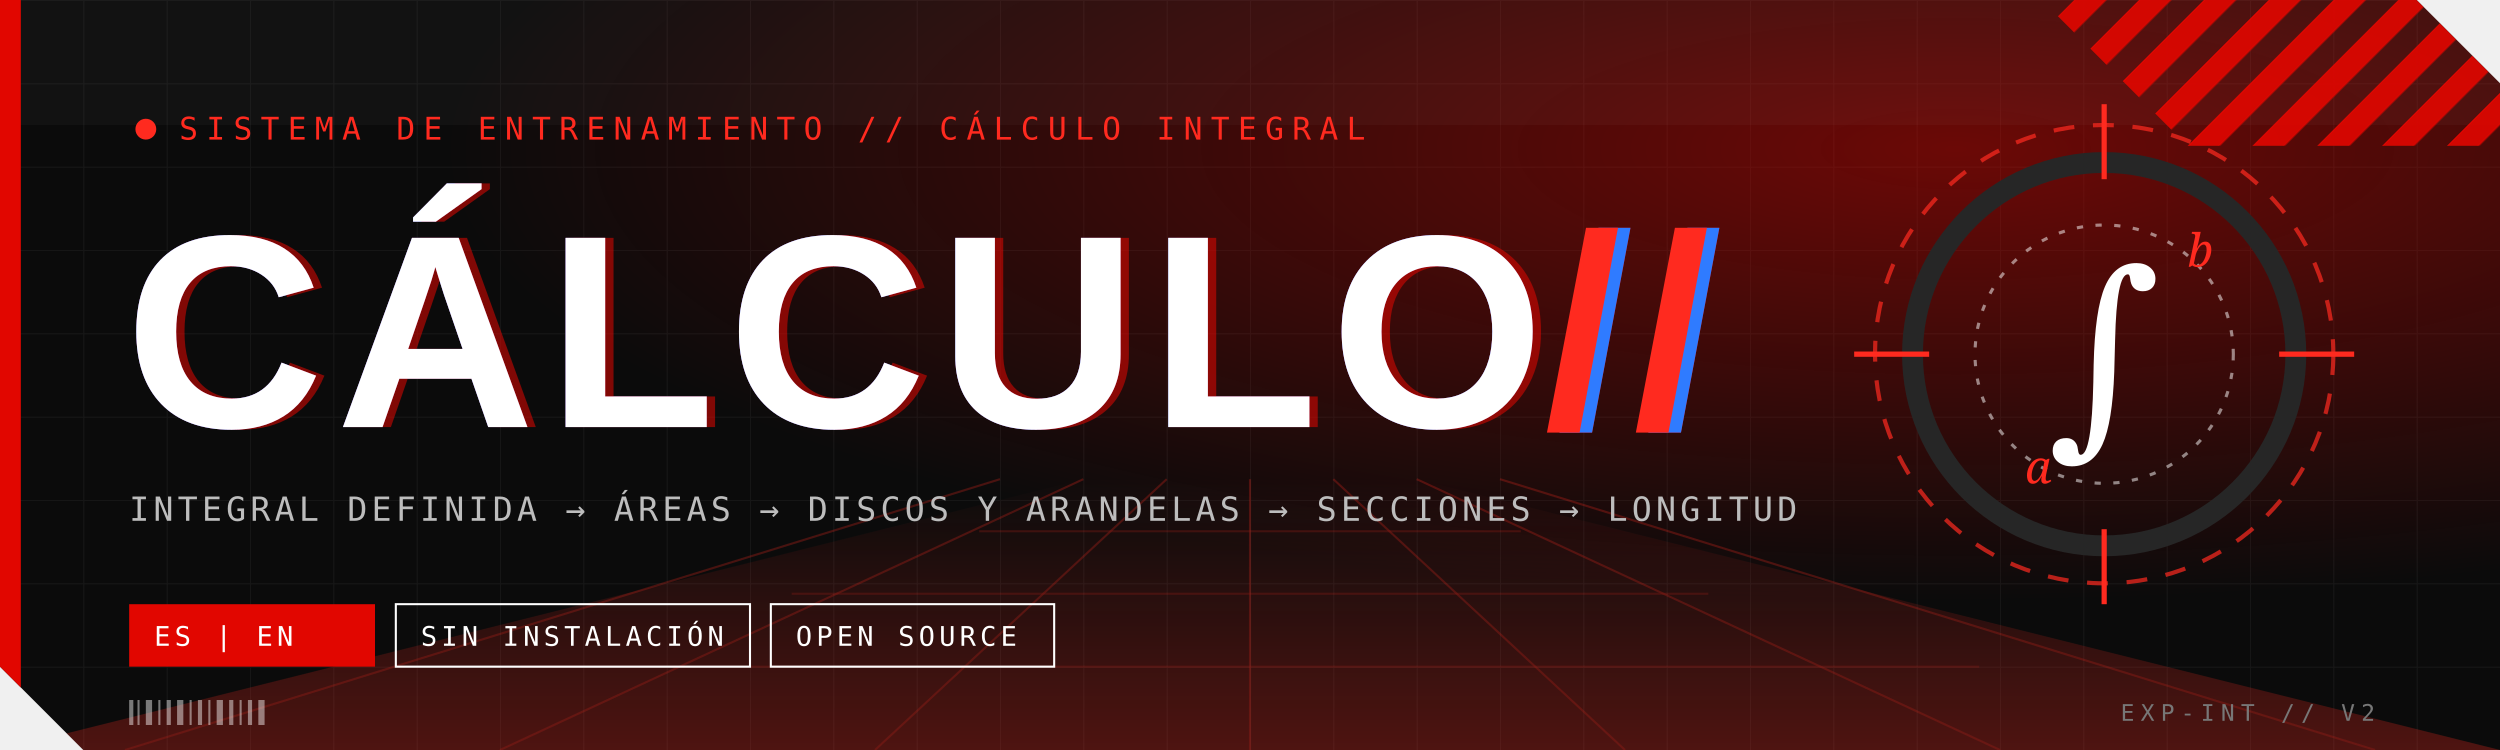
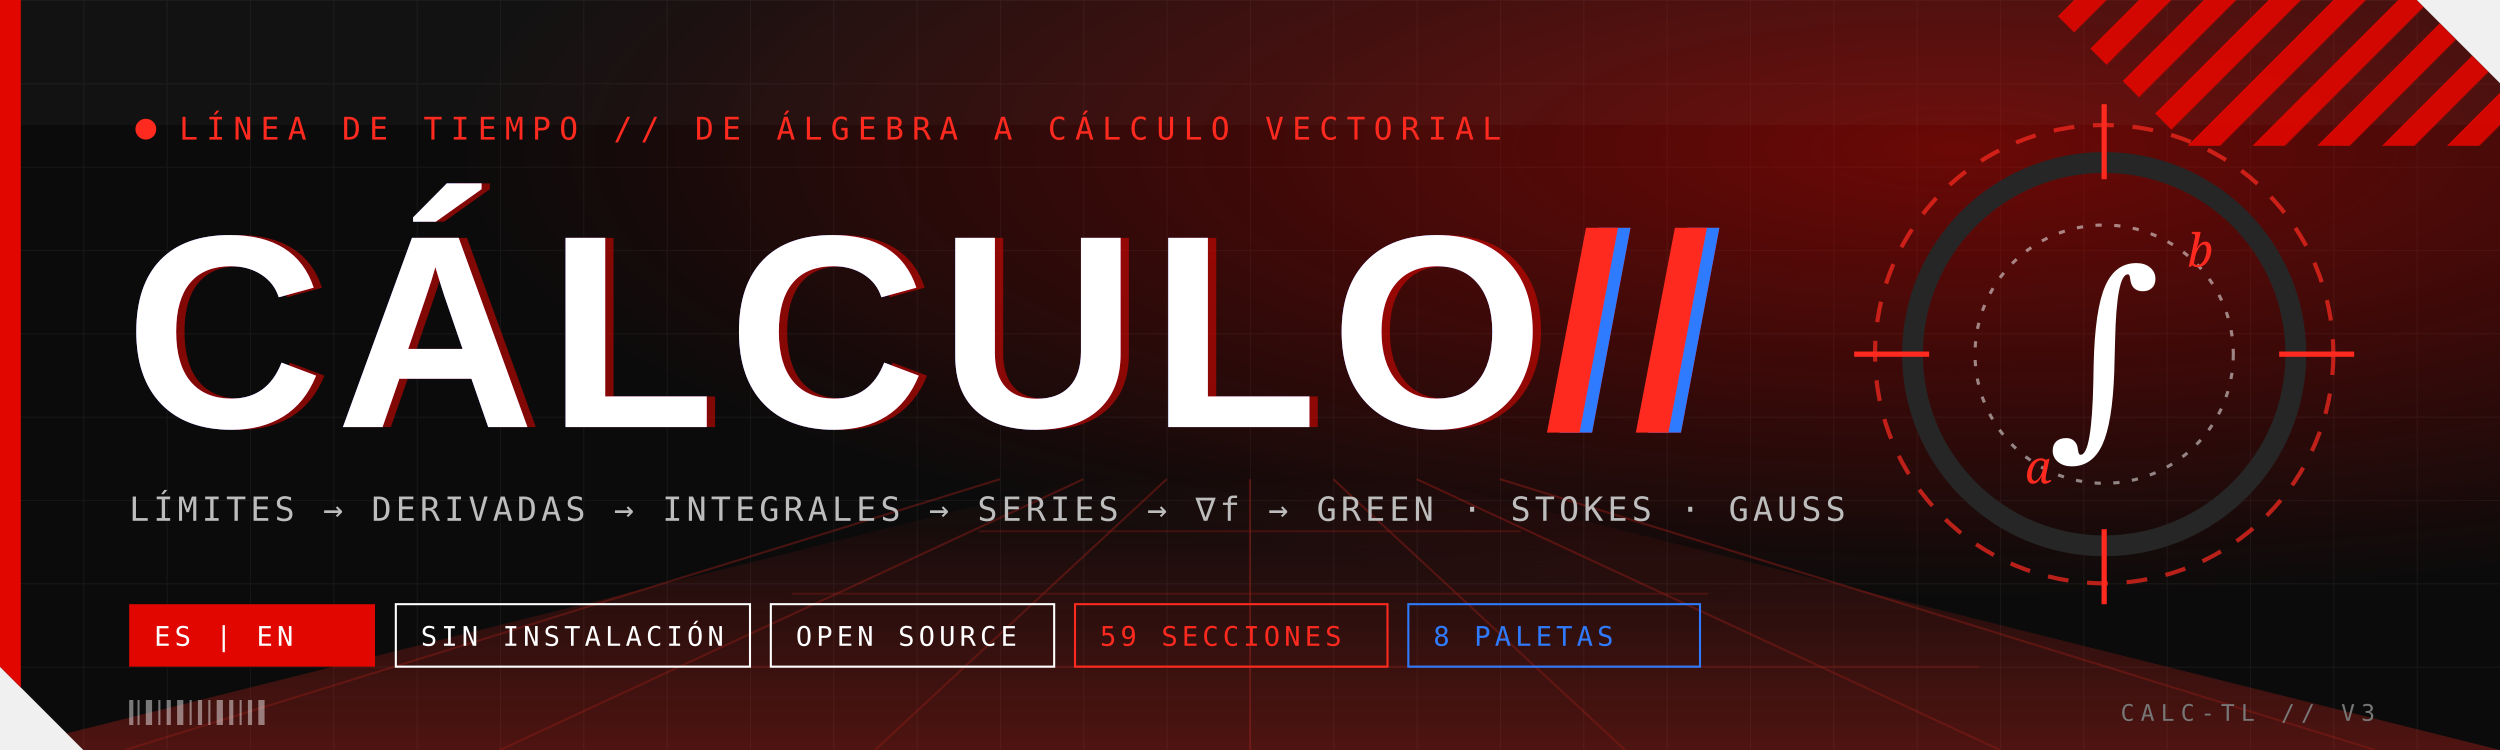
<svg xmlns="http://www.w3.org/2000/svg" viewBox="0 0 1200 360" width="1200" height="360">
  <defs>
    <pattern id="g" width="40" height="40" patternUnits="userSpaceOnUse">
      <path d="M40 0H0V40" fill="none" stroke="#ffffff" stroke-opacity=".05" />
    </pattern>
    <pattern id="st" width="22" height="22" patternUnits="userSpaceOnUse" patternTransform="rotate(45)">
      <rect width="11" height="22" fill="#e10600" />
    </pattern>
    <radialGradient id="glow" cx="78%" cy="20%" r="60%">
      <stop offset="0" stop-color="#e10600" stop-opacity=".45" />
      <stop offset="1" stop-color="#e10600" stop-opacity="0" />
    </radialGradient>
    <linearGradient id="fl" x1="0" y1="0" x2="0" y2="1">
      <stop offset="0" stop-color="#ff2a1f" stop-opacity="0" />
      <stop offset="1" stop-color="#ff2a1f" stop-opacity=".55" />
    </linearGradient>
    <style>
  .t{font-family:'Rajdhani','Arial Narrow',Arial,sans-serif;font-weight:700}
  .m{font-family:'JetBrains Mono',Consolas,monospace}
  .gl1{animation:g1 4s steps(1) infinite}.gl2{animation:g2 4s steps(1) infinite}
  @keyframes g1{0%,88%,100%{opacity:0}89%{opacity:.9;transform:translate(-7px,0)}91%{opacity:.9;transform:translate(5px,0)}93%{opacity:0}}
  @keyframes g2{0%,89%,100%{opacity:0}90%{opacity:.9;transform:translate(7px,0)}92%{opacity:.9;transform:translate(-4px,0)}94%{opacity:0}}
  .scan{animation:sc 5s linear infinite}@keyframes sc{from{transform:translateY(-80px)}to{transform:translateY(380px)}}
  .blink{animation:bl 1.2s steps(2) infinite}@keyframes bl{50%{opacity:.15}}
  .ring{transform-origin:1010px 170px;animation:rot 16s linear infinite}@keyframes rot{to{transform:rotate(360deg)}}
 </style>
    <clipPath id="c">
      <polygon points="0,0 1160,0 1200,40 1200,360 40,360 0,320" />
    </clipPath>
  </defs>
  <g clip-path="url(#c)">
    <rect width="1200" height="360" fill="#0b0b0b" />
    <rect width="1200" height="360" fill="url(#g)" />
    <rect width="1200" height="360" fill="url(#glow)" />
    <g opacity=".5">
      <path d="M0 360 L520 230 L680 230 L1200 360Z" fill="url(#fl)" />
      <g stroke="#ff2a1f" stroke-opacity=".5">
        <path d="M600 230 L600 360M560 230 L420 360M640 230 L780 360M520 230 L240 360M680 230 L960 360M480 230 L60 360M720 230 L1140 360" />
        <path d="M470 255H730M380 285H820M250 320H950" stroke-opacity=".35" />
      </g>
    </g>
    <rect x="0" y="0" width="1200" height="60" fill="#ffffff" opacity=".03" class="scan" />
    <rect x="0" y="0" width="10" height="360" fill="#e10600" />
    <polygon points="980,0 1160,0 1200,40 1200,70 1050,70" fill="url(#st)" opacity=".9" />
    <circle cx="70" cy="62" r="5" fill="#ff2a1f" class="blink" />
-     <text x="86" y="67" class="m" font-size="15" fill="#ff2a1f" letter-spacing="4">SISTEMA DE ENTRENAMIENTO // CÁLCULO INTEGRAL</text>
+     <text x="86" y="67" class="m" font-size="15" fill="#ff2a1f" letter-spacing="4">LÍNEA DE TIEMPO // DE ÁLGEBRA A CÁLCULO VECTORIAL</text>
    <g class="t" font-size="132" letter-spacing="6">
      <text x="60" y="205" fill="#e10600" class="gl1">CÁLCULO//</text>
      <text x="60" y="205" fill="#2f7bff" class="gl2">CÁLCULO//</text>
      <text x="64" y="205" fill="#e10600" opacity=".55">CÁLCULO</text>
      <text x="60" y="205" fill="#ffffff">CÁLCULO<tspan fill="#ff2a1f">//</tspan>
      </text>
    </g>
-     <text x="62" y="250" class="m" font-size="16" fill="#bdbdbd" letter-spacing="2">INTEGRAL DEFINIDA → ÁREAS → DISCOS Y ARANDELAS → SECCIONES → LONGITUD</text>
+     <text x="62" y="250" class="m" font-size="16" fill="#bdbdbd" letter-spacing="2">LÍMITES → DERIVADAS → INTEGRALES → SERIES → ∇f → GREEN · STOKES · GAUSS</text>
    <g transform="translate(62 290)">
      <rect width="118" height="30" fill="#e10600" />
      <text x="12" y="20" class="m" font-size="13" fill="#fff" letter-spacing="2">ES | EN</text>
      <rect x="128" width="170" height="30" fill="none" stroke="#fff" />
      <text x="140" y="20" class="m" font-size="13" fill="#fff" letter-spacing="2">SIN INSTALACIÓN</text>
      <rect x="308" width="136" height="30" fill="none" stroke="#fff" />
      <text x="320" y="20" class="m" font-size="13" fill="#fff" letter-spacing="2">OPEN SOURCE</text>
+       <rect x="454" width="150" height="30" fill="none" stroke="#ff2a1f" />
+       <text x="466" y="20" class="m" font-size="13" fill="#ff2a1f" letter-spacing="2">59 SECCIONES</text>
+       <rect x="614" width="140" height="30" fill="none" stroke="#2f7bff" />
+       <text x="626" y="20" class="m" font-size="13" fill="#2f7bff" letter-spacing="2">8 PALETAS</text>
    </g>
    <g fill="none" stroke="#ff2a1f" stroke-width="3">
      <circle cx="1010" cy="170" r="92" stroke="#262626" stroke-width="10" />
      <g class="ring">
        <circle cx="1010" cy="170" r="110" stroke-dasharray="10 9" stroke-width="2" opacity=".7" />
      </g>
      <circle cx="1010" cy="170" r="62" stroke="#fff" stroke-width="1.5" stroke-dasharray="3 6" opacity=".5" />
      <path d="M1010 50v36M1010 254v36M890 170h36M1094 170h36" stroke-width="2.5" />
    </g>
    <text x="1010" y="205" text-anchor="middle" font-family="Georgia,serif" font-style="italic" font-size="104" fill="#ffffff">∫</text>
    <text x="1050" y="128" font-family="Georgia,serif" font-style="italic" font-size="22" fill="#ff2a1f">b</text>
    <text x="972" y="232" font-family="Georgia,serif" font-style="italic" font-size="22" fill="#ff2a1f">a</text>
    <g fill="#fff" opacity=".45">
      <rect x="62" y="336" width="2" height="12" />
      <rect x="66" y="336" width="1" height="12" />
      <rect x="70" y="336" width="3" height="12" />
      <rect x="76" y="336" width="1" height="12" />
      <rect x="80" y="336" width="2" height="12" />
      <rect x="85" y="336" width="3" height="12" />
      <rect x="91" y="336" width="1" height="12" />
      <rect x="95" y="336" width="2" height="12" />
      <rect x="100" y="336" width="1" height="12" />
      <rect x="104" y="336" width="3" height="12" />
      <rect x="110" y="336" width="2" height="12" />
      <rect x="115" y="336" width="1" height="12" />
      <rect x="119" y="336" width="2" height="12" />
      <rect x="124" y="336" width="3" height="12" />
    </g>
-     <text x="1140" y="346" text-anchor="end" class="m" font-size="11" fill="#777" letter-spacing="3">EXP-INT // V2</text>
+     <text x="1140" y="346" text-anchor="end" class="m" font-size="11" fill="#777" letter-spacing="3">CALC-TL // V3</text>
  </g>
</svg>
